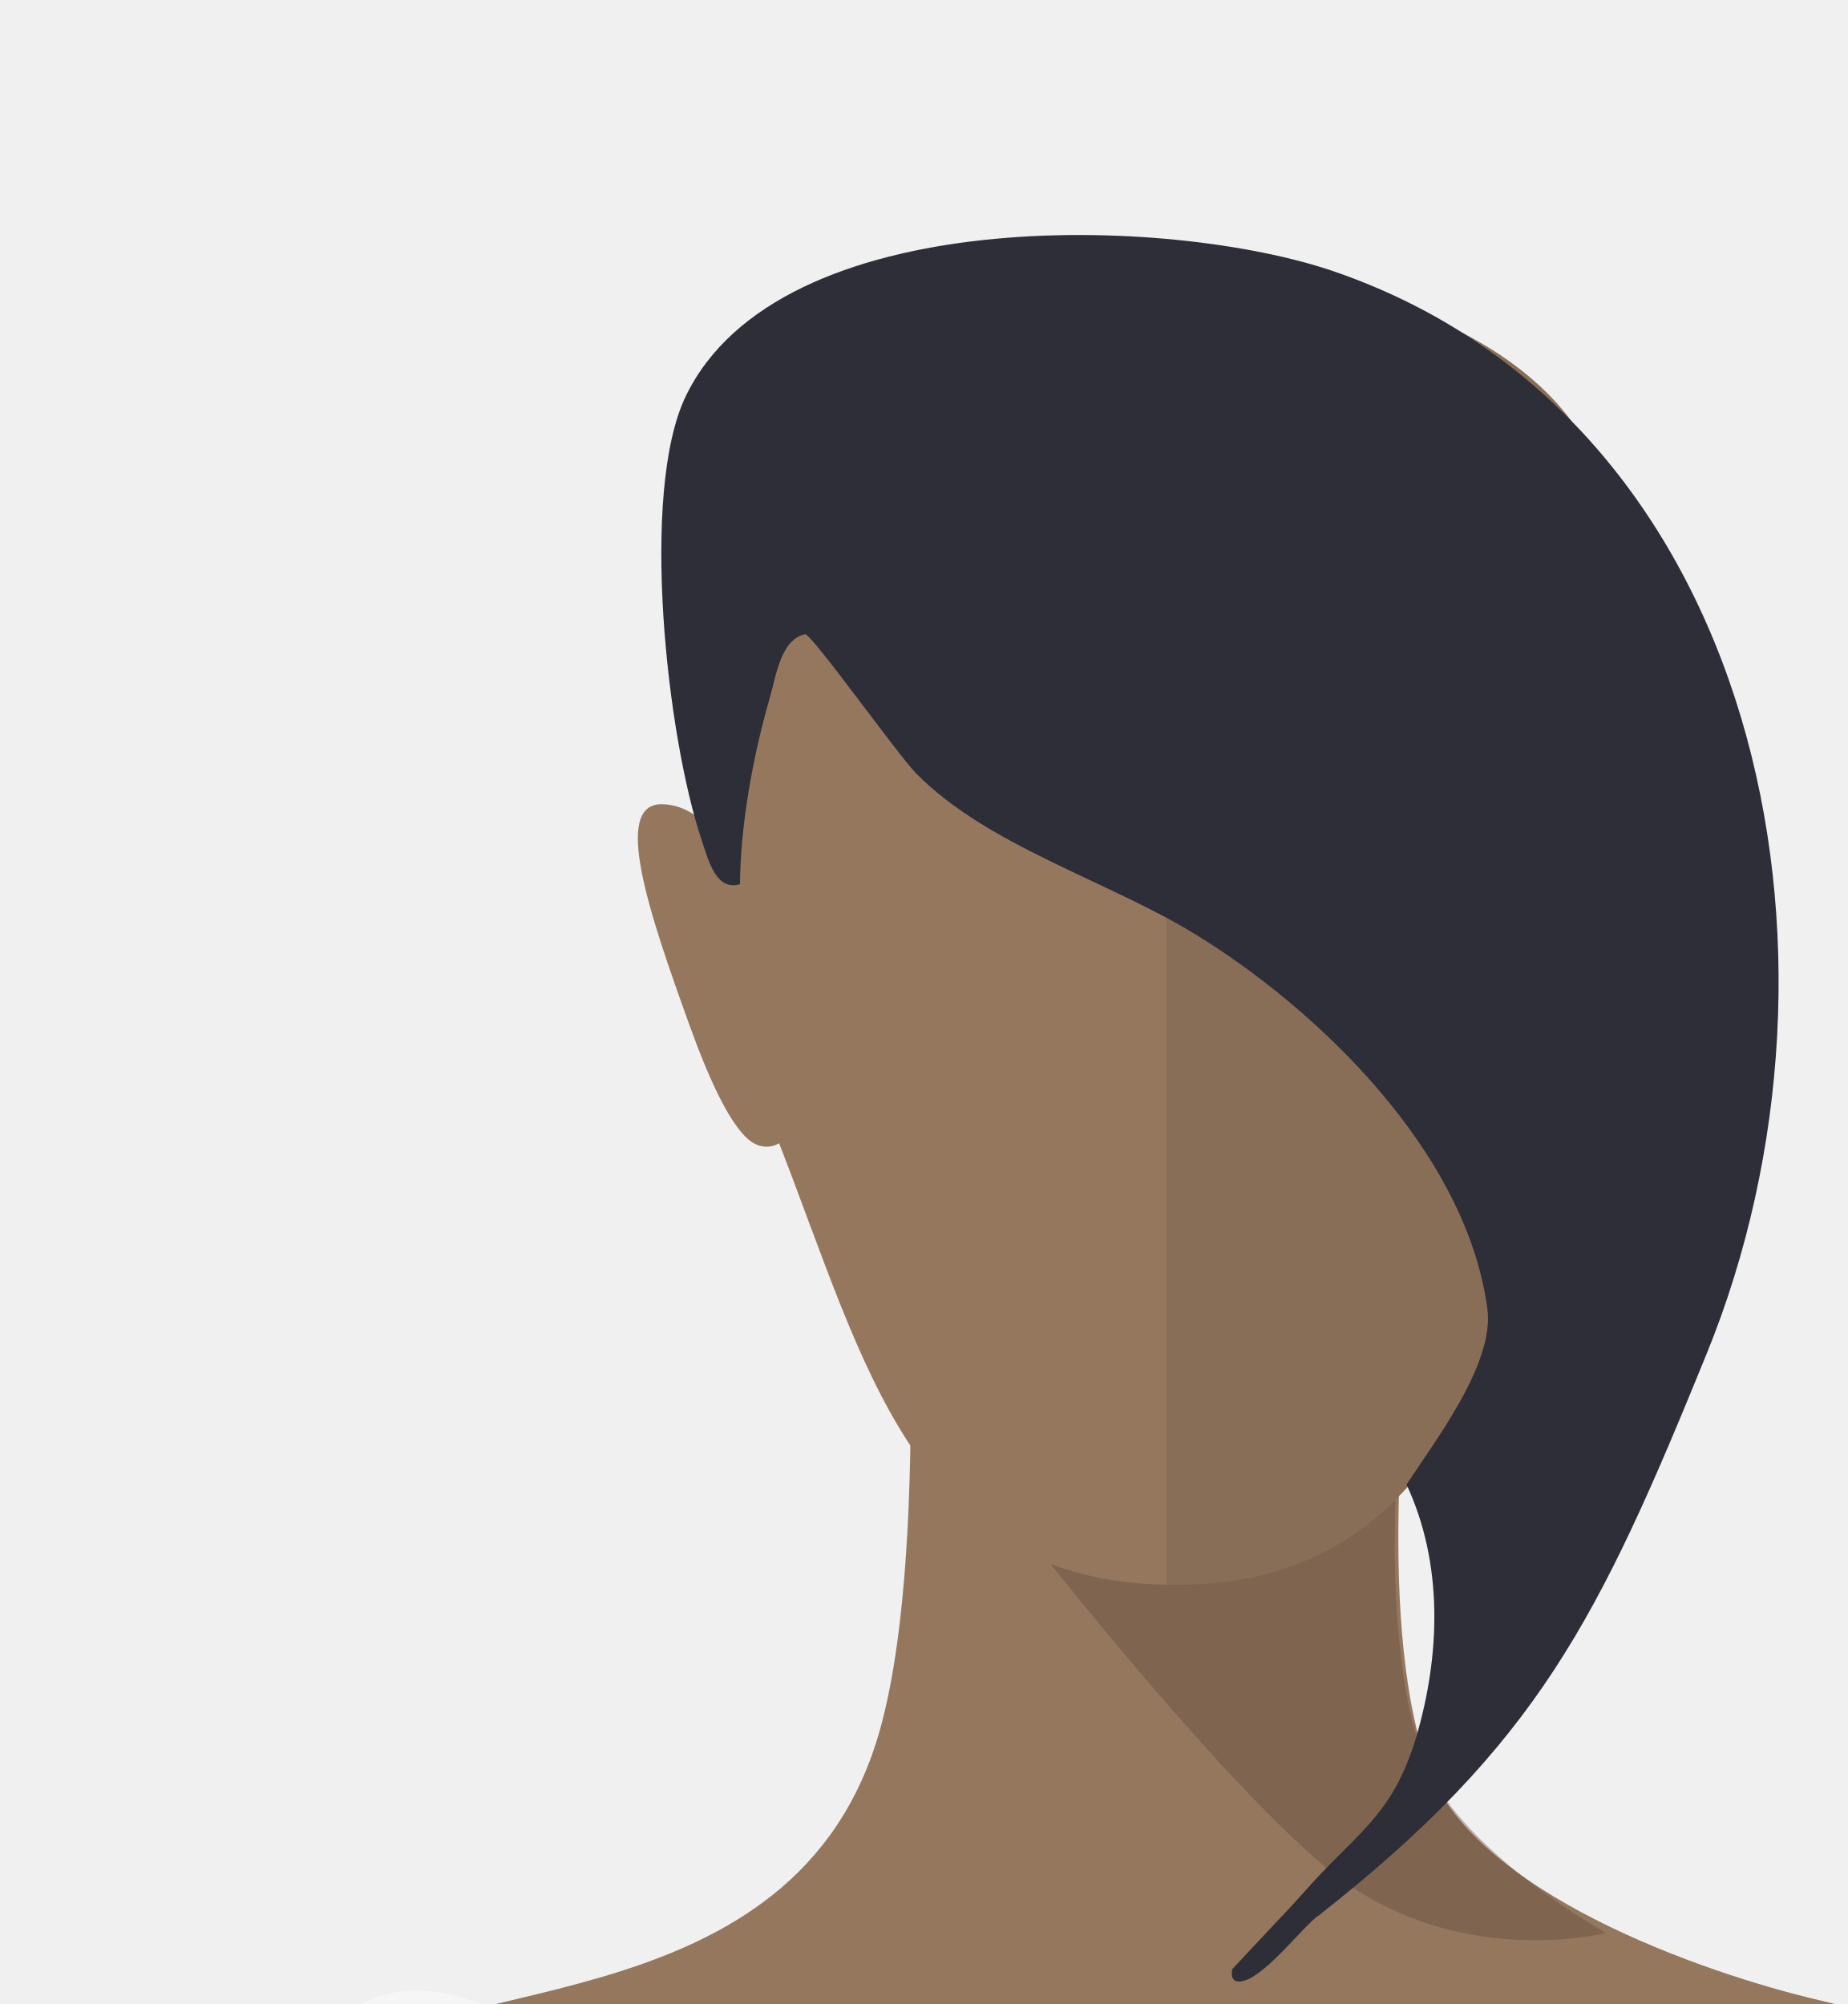
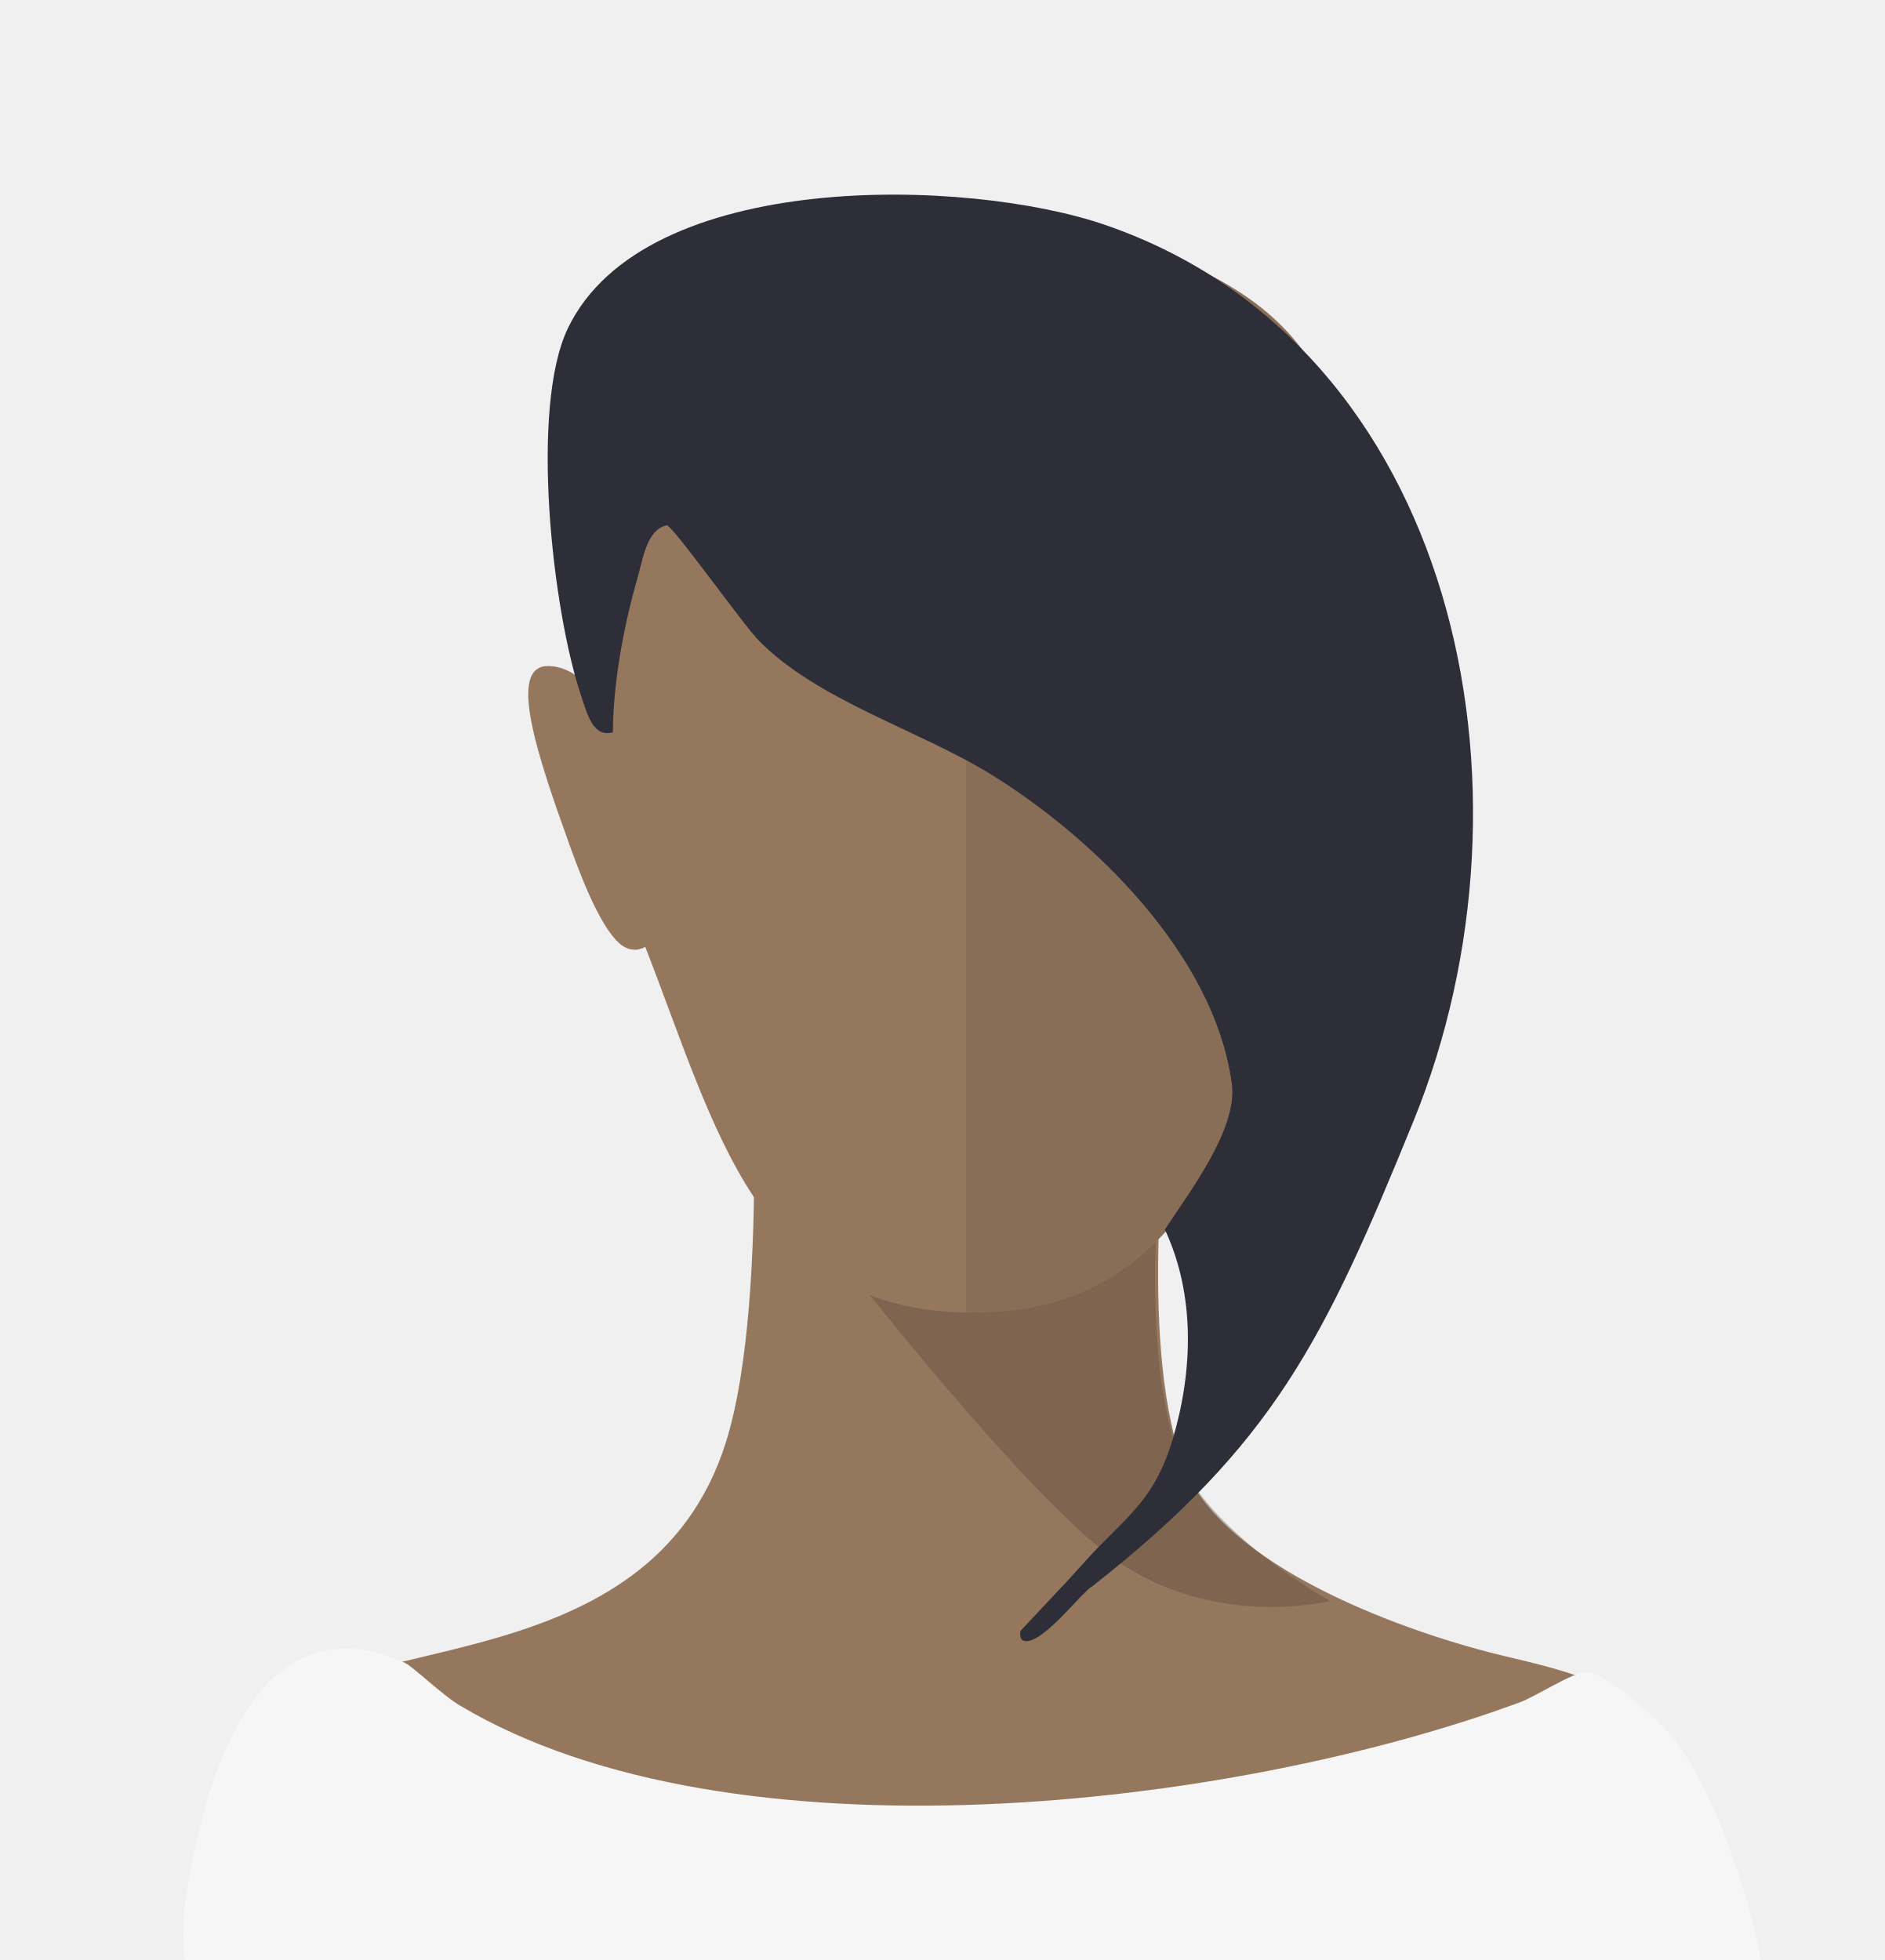
- <svg xmlns="http://www.w3.org/2000/svg" viewBox="0 0 425 461" width="100%" height="100%">
+ <svg xmlns="http://www.w3.org/2000/svg" viewBox="0 0 523.3 544.4" width="100%" height="100%">
  <defs>
    <filter id="tint-1-95775e" color-interpolation-filters="sRGB">
      <feColorMatrix type="matrix" values="                 0.584 0 0 0 0                 0 0.467 0 0 0                 0 0 0.369 0 0                 0 0 0 1 0               " />
    </filter>
    <filter id="tint-2-f6f6f6" color-interpolation-filters="sRGB">
      <feColorMatrix type="matrix" values="                 0.965 0 0 0 0                 0 0.965 0 0 0                 0 0 0.965 0 0                 0 0 0 1 0               " />
    </filter>
    <filter id="tint-3-2d2e37" color-interpolation-filters="sRGB">
      <feColorMatrix type="matrix" values="                 0.176 0 0 0 0                 0 0.18 0 0 0                 0 0 0.216 0 0                 0 0 0 1 0               " />
    </filter>
  </defs>
  <g style="filter: url('#tint-1-95775e'); transform-origin: center top; z-index: 1;">
    <svg id="a" width="523.3" height="544.4" version="1.1" viewBox="0 0 523.3 544.4">
      <defs>
        <style> .l1_st0 { fill: #101822; } .l1_st1 { fill: #fff; } .l1_st2 { fill: none; } .l1_st3, .l1_st4, .l1_st5 { isolation: isolate; } .l1_st4 { fill: #9d9d9d; opacity: .2; } .l1_st4, .l1_st5 { mix-blend-mode: multiply; } .l1_st5 { fill: #a0a0a0; opacity: .4; } .l1_st6 { fill: #8c522b; } .l1_st7 { clip-path: url(#l1_clippath); } </style>
        <clipPath id="l1_clippath">
          <path class="l1_st2" d="M-30.3,259.3v74-74Z" />
        </clipPath>
      </defs>
      <g class="l1_st3">
        <g id="b">
          <g class="l1_st7">
            <path class="l1_st0" d="M-47.5,365.6c5.2-2.4,10.3-5.5,8.6-10" />
          </g>
          <g>
            <path class="l1_st6" d="M422.9,567.9h-.8c.5.4.8,0,.8,0Z" />
            <g>
              <path class="l1_st1" d="M472,524c-5.5-51.7-21.6-56.3-53.7-63.9-26.4-6.2-79.7-24.7-90.1-54.2-12.2-34.8-3.7-98.7-3.7-98.7l-116.9-37.9s7,90.4-6.1,131.6c-21.2,66.4-105.7,52.1-125.4,76-12.5,15.1-17.2,50.7-19.1,74.4,17.2,6.6,36,10.2,55.5,10.2h301.5c21.5,0,41.7-4.3,60.2-12-.5-7.2-1.4-15.6-2.6-25.5h.4Z" />
              <path class="l1_st5" d="M209.4,317.7c17.6,24.9,76.7,100.1,101.7,116.5,23.5,15.5,49.1,12.5,58.3,10.5-19.1-11.2-36.4-26-41.5-39-13.4-34.3-3.7-98.7-3.7-98.7l-55-17.8-60,19c0,3,0,6.3.1,9.5h.1Z" />
              <path class="l1_st1" d="M389.6,187c-6.8.3-11.5,6.4-14.1,11.6,2.6-45.2-6.4-87.1-6.4-87.1-20.5-62.7-159.8-62.7-186.8-19.7-9.2,14.7-17.3,62-17.3,100.9-2.9-4-7.2-7.6-12.7-7.7-11.6-.2-3,25.1,6.2,50.6,4.4,12.2,9,22.4,13.5,26.4,2.7,2.4,5.5,2,7.2,1,19.9,51.1,30.8,99.4,87.2,101.5,58.2,2.4,77-44.6,97.1-105-.3,2.3.5,4,5,3.1,3.3-.5,10.2-5.7,16.9-25.9,9.3-28.1,15.4-50.2,4.1-49.5h0v-.2h.1Z" />
              <path class="l1_st4" d="M385.4,236.5c9.3-28.1,15.4-50.2,4.1-49.5-6.8.3-11.5,6.4-14.1,11.6,2.6-45.2-6.4-87.1-6.4-87.1-10.7-33.3-54.9-48.9-98.2-49.7h-2.5v302.8c56.6,1.2,75.3-45.4,95-105-.3,2.3.5,4,5,3.1,3.3-.5,10.2-5.7,16.9-25.9h0v-.2h.2Z" />
            </g>
            <path class="l1_st2" d="M565.3,415.9c0,80.5-67.6,145.5-150.9,145.5H112.7c-83.4,0-150.9-65.2-150.9-145.5V90.5C-38.2,10,29.4-55,112.7-55h301.5c83.4,0,150.9,65.2,150.9,145.5v325.2h.2v.2h0Z" />
          </g>
        </g>
      </g>
    </svg>
  </g>
  <g style="filter: url('#tint-2-f6f6f6'); transform-origin: center top; z-index: 2;">
    <svg id="a" width="523.3" height="544.4" version="1.1" viewBox="0 0 523.3 544.4">
      <defs>
        <style> .l2_st0 { fill: #101822; } .l2_st1 { fill: #fff; } .l2_st2 { fill: none; } .l2_st3 { isolation: isolate; } .l2_st4 { fill: #8c522b; } .l2_st5 { clip-path: url(#l2_clippath); } </style>
        <clipPath id="l2_clippath">
          <path class="l2_st2" d="M-30.3,259.3v74-74Z" />
        </clipPath>
      </defs>
      <g class="l2_st3">
        <g id="b">
          <g class="l2_st5">
            <path class="l2_st0" d="M-47.5,365.6c5.2-2.4,10.3-5.5,8.6-10" />
          </g>
          <g>
            <path class="l2_st4" d="M422.9,567.9h-.8c.5.4.8,0,.8,0Z" />
            <path class="l2_st2" d="M565.3,415.9c0,80.5-67.6,145.5-150.9,145.5H112.7c-83.4,0-150.9-65.2-150.9-145.5V90.5C-38.2,10,29.4-55,112.7-55h301.5c83.4,0,150.9,65.2,150.9,145.5v325.2h.2v.2h0Z" />
          </g>
        </g>
      </g>
      <path class="l2_st1" d="M462.4,480.1c14.6,15.9,26.2,55.9,26.6,65.9s-20.8,13-26,18c-16,15.5-35.8,6.3-58.2,8.2-86.2,7.2-182.2-5.2-269.4-.2-20.9,1.2-94.9,19.9-83.3-48s39-71.9,60.4-62.1c2.3,1.1,10.3,8.9,15.2,11.8,75.4,45,214.7,28.5,294.2-.8,4.7-1.7,14.6-8.3,18.6-8.5,4.6-.3,18.4,11.9,22,15.8Z" />
    </svg>
  </g>
  <g style="filter: url('#tint-3-2d2e37'); transform-origin: center top; z-index: 3;">
    <svg id="a" width="523.3" height="544.4" version="1.1" viewBox="0 0 523.3 544.4">
      <defs>
        <style> .l3_st0 { fill: #101822; } .l3_st1 { fill: #fff; } .l3_st2 { fill: none; } .l3_st3 { isolation: isolate; } .l3_st4 { fill: #8c522b; } .l3_st5 { clip-path: url(#l3_clippath); } </style>
        <clipPath id="l3_clippath">
          <path class="l3_st2" d="M-30.3,259.3v74-74Z" />
        </clipPath>
      </defs>
      <g class="l3_st3">
        <g id="b">
          <g class="l3_st5">
            <path class="l3_st0" d="M-47.5,365.6c5.2-2.4,10.3-5.5,8.6-10" />
          </g>
          <g>
            <path class="l3_st4" d="M422.9,567.9h-.8c.5.4.8,0,.8,0Z" />
            <path class="l3_st2" d="M565.3,415.9c0,80.5-67.6,145.5-150.9,145.5H112.7c-83.4,0-150.9-65.2-150.9-145.5V90.5C-38.2,10,29.4-55,112.7-55h301.5c83.4,0,150.9,65.2,150.9,145.5v325.2h.2v.2h0Z" />
          </g>
        </g>
      </g>
      <path class="l3_st1" d="M303,440.8c-3.5,2.8-9.5,10.6-14.8,13.9-1.9,1.2-5.5,2.4-4.8-1.7,3.5-3.7,6.9-7.4,10.4-11.1,3-3.1,4.8-5.2,7.8-8.5,11.2-12.3,18.8-16.2,24.1-33.7,5.6-18.9,6.3-40-2.2-58.2,6.6-10.1,20.3-27.9,18.6-40.4-4.8-36.1-39-68.9-67.2-86.2-20.1-12.3-47.7-20.3-64.1-36.9-4.2-4.2-23.7-31.7-25.6-32.1-5.7,1.2-6.7,9.7-8.2,14.8-3.8,13.2-6.7,28.9-6.8,42.7-5.5,1.6-7.2-5.3-8.8-10.1-8-23.7-14.3-80-3.7-102.1,21.4-44.6,111.4-41.8,149.3-28.7,97.4,33.6,123.2,156.6,85.5,249-24.8,60.9-38.8,89.6-89.4,129.3Z" />
    </svg>
  </g>
</svg>
